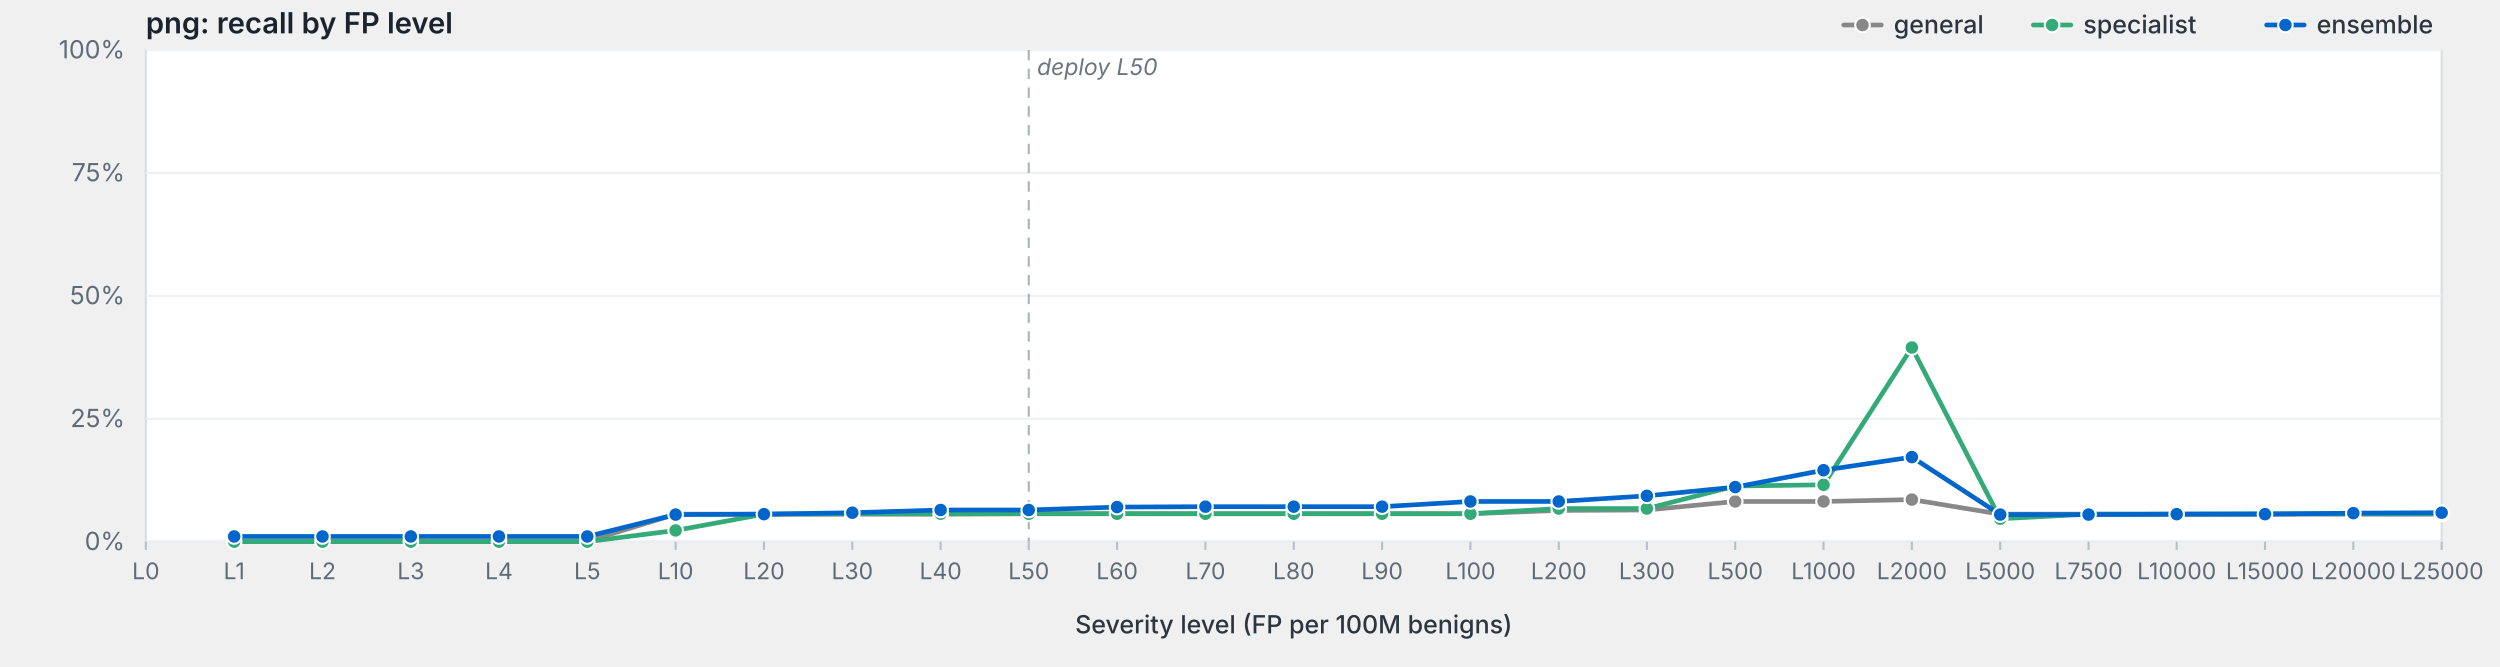
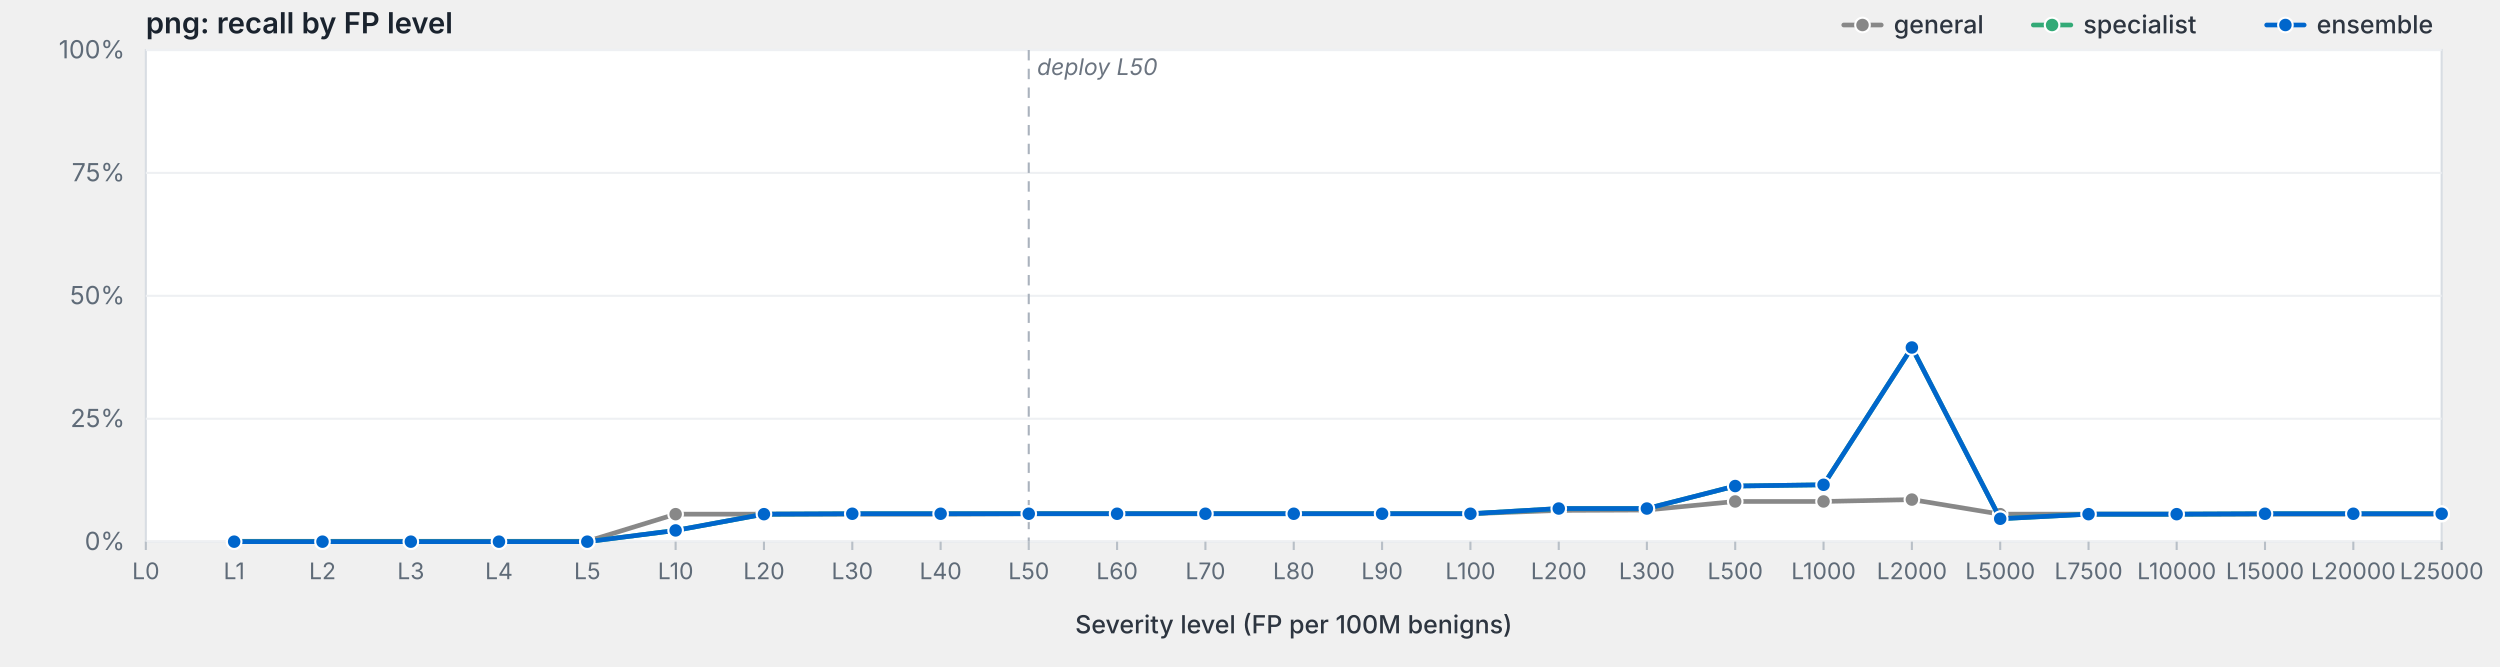
<svg xmlns="http://www.w3.org/2000/svg" viewBox="0 0 1200 320" width="1200" height="320" preserveAspectRatio="xMidYMid meet" role="img" aria-label="png: recall by FP level">
  <style>svg { background: #fdfdfd; }.frame { fill: #fff; stroke: #d8dde3; stroke-width: 1; }.grid { stroke: #eef0f3; stroke-width: 1; }.tick { stroke: #b8bfc7; stroke-width: 1; }.axis-label { fill: #5f6b78; font-family: -apple-system, BlinkMacSystemFont, "Segoe UI", system-ui, sans-serif; font-size: 12px; }.x-label { fill: #5f6b78; font-family: -apple-system, BlinkMacSystemFont, "Segoe UI", system-ui, sans-serif; font-size: 11px; }.axis-title { fill: #2d3540; font-family: -apple-system, BlinkMacSystemFont, "Segoe UI", system-ui, sans-serif; font-size: 12px; font-weight: 500; }.title { fill: #1a232e; font-family: -apple-system, BlinkMacSystemFont, "Segoe UI", system-ui, sans-serif; font-size: 14px; font-weight: 600; }.deploy-marker { stroke: #aab2bd; stroke-width: 1; stroke-dasharray: 5,4; }.deploy-label { fill: #6b7480; font-family: -apple-system, BlinkMacSystemFont, "Segoe UI", system-ui, sans-serif; font-size: 11px; font-style: italic; }.curve { fill: none; stroke-width: 2.25; stroke-linejoin: round; stroke-linecap: round; }.marker { stroke: #fff; stroke-width: 1; }.legend-text { fill: #2d3540; font-family: -apple-system, BlinkMacSystemFont, "Segoe UI", system-ui, sans-serif; font-size: 12px; font-weight: 500; }</style>
  <text class="title" x="70" y="16">png: recall by FP level</text>
  <rect class="frame" x="70" y="24" width="1102" height="236" />
  <line class="grid" x1="70" y1="260.0" x2="1172" y2="260.0" />
  <text class="axis-label" x="60" y="264.0" text-anchor="end">0%</text>
  <line class="grid" x1="70" y1="201.0" x2="1172" y2="201.0" />
  <text class="axis-label" x="60" y="205.0" text-anchor="end">25%</text>
  <line class="grid" x1="70" y1="142.0" x2="1172" y2="142.0" />
  <text class="axis-label" x="60" y="146.0" text-anchor="end">50%</text>
  <line class="grid" x1="70" y1="83.0" x2="1172" y2="83.0" />
  <text class="axis-label" x="60" y="87.0" text-anchor="end">75%</text>
  <line class="grid" x1="70" y1="24.0" x2="1172" y2="24.0" />
  <text class="axis-label" x="60" y="28.0" text-anchor="end">100%</text>
  <line class="deploy-marker" x1="493.8" y1="24" x2="493.8" y2="260" />
  <text class="deploy-label" x="497.8" y="36" text-anchor="start">deploy L50</text>
  <line class="tick" x1="70.0" y1="260" x2="70.0" y2="264" />
  <text class="x-label" x="70.0" y="278" text-anchor="middle">L0</text>
  <line class="tick" x1="112.4" y1="260" x2="112.4" y2="264" />
  <text class="x-label" x="112.4" y="278" text-anchor="middle">L1</text>
  <line class="tick" x1="154.8" y1="260" x2="154.8" y2="264" />
  <text class="x-label" x="154.8" y="278" text-anchor="middle">L2</text>
  <line class="tick" x1="197.2" y1="260" x2="197.2" y2="264" />
  <text class="x-label" x="197.2" y="278" text-anchor="middle">L3</text>
  <line class="tick" x1="239.5" y1="260" x2="239.5" y2="264" />
  <text class="x-label" x="239.5" y="278" text-anchor="middle">L4</text>
  <line class="tick" x1="281.9" y1="260" x2="281.9" y2="264" />
  <text class="x-label" x="281.9" y="278" text-anchor="middle">L5</text>
  <line class="tick" x1="324.3" y1="260" x2="324.3" y2="264" />
  <text class="x-label" x="324.3" y="278" text-anchor="middle">L10</text>
  <line class="tick" x1="366.7" y1="260" x2="366.7" y2="264" />
  <text class="x-label" x="366.7" y="278" text-anchor="middle">L20</text>
  <line class="tick" x1="409.1" y1="260" x2="409.1" y2="264" />
  <text class="x-label" x="409.1" y="278" text-anchor="middle">L30</text>
  <line class="tick" x1="451.5" y1="260" x2="451.5" y2="264" />
  <text class="x-label" x="451.5" y="278" text-anchor="middle">L40</text>
  <line class="tick" x1="493.8" y1="260" x2="493.8" y2="264" />
  <text class="x-label" x="493.8" y="278" text-anchor="middle">L50</text>
  <line class="tick" x1="536.2" y1="260" x2="536.2" y2="264" />
  <text class="x-label" x="536.2" y="278" text-anchor="middle">L60</text>
  <line class="tick" x1="578.6" y1="260" x2="578.6" y2="264" />
  <text class="x-label" x="578.6" y="278" text-anchor="middle">L70</text>
  <line class="tick" x1="621.0" y1="260" x2="621.0" y2="264" />
  <text class="x-label" x="621.0" y="278" text-anchor="middle">L80</text>
  <line class="tick" x1="663.4" y1="260" x2="663.4" y2="264" />
  <text class="x-label" x="663.4" y="278" text-anchor="middle">L90</text>
  <line class="tick" x1="705.8" y1="260" x2="705.8" y2="264" />
  <text class="x-label" x="705.8" y="278" text-anchor="middle">L100</text>
  <line class="tick" x1="748.2" y1="260" x2="748.2" y2="264" />
  <text class="x-label" x="748.2" y="278" text-anchor="middle">L200</text>
  <line class="tick" x1="790.5" y1="260" x2="790.5" y2="264" />
  <text class="x-label" x="790.5" y="278" text-anchor="middle">L300</text>
  <line class="tick" x1="832.9" y1="260" x2="832.9" y2="264" />
  <text class="x-label" x="832.9" y="278" text-anchor="middle">L500</text>
  <line class="tick" x1="875.3" y1="260" x2="875.3" y2="264" />
  <text class="x-label" x="875.3" y="278" text-anchor="middle">L1000</text>
  <line class="tick" x1="917.7" y1="260" x2="917.7" y2="264" />
  <text class="x-label" x="917.7" y="278" text-anchor="middle">L2000</text>
  <line class="tick" x1="960.1" y1="260" x2="960.1" y2="264" />
  <text class="x-label" x="960.1" y="278" text-anchor="middle">L5000</text>
  <line class="tick" x1="1002.5" y1="260" x2="1002.5" y2="264" />
  <text class="x-label" x="1002.5" y="278" text-anchor="middle">L7500</text>
  <line class="tick" x1="1044.8" y1="260" x2="1044.8" y2="264" />
  <text class="x-label" x="1044.8" y="278" text-anchor="middle">L10000</text>
  <line class="tick" x1="1087.2" y1="260" x2="1087.2" y2="264" />
  <text class="x-label" x="1087.2" y="278" text-anchor="middle">L15000</text>
  <line class="tick" x1="1129.6" y1="260" x2="1129.6" y2="264" />
  <text class="x-label" x="1129.6" y="278" text-anchor="middle">L20000</text>
  <line class="tick" x1="1172.0" y1="260" x2="1172.0" y2="264" />
  <text class="x-label" x="1172.0" y="278" text-anchor="middle">L25000</text>
  <text class="axis-title" x="621.0" y="304" text-anchor="middle">Severity level (FP per 100M benigns)</text>
  <path class="curve" d="M112.4,259.8 L154.8,259.8 L197.2,259.8 L239.5,259.8 L281.9,259.8 L324.3,246.8 L366.7,246.8 L409.1,246.8 L451.5,246.8 L493.8,246.6 L536.2,246.6 L578.6,246.6 L621.0,246.6 L663.4,246.6 L705.8,246.6 L748.2,245.0 L790.5,244.8 L832.9,240.7 L875.3,240.7 L917.7,239.8 L960.1,246.8 L1002.5,246.8 L1044.8,246.8 L1087.2,246.8 L1129.6,246.8 L1172.0,246.8" stroke="#888" />
  <circle class="marker" cx="112.4" cy="259.8" r="3.5" fill="#888" />
  <circle class="marker" cx="154.8" cy="259.8" r="3.5" fill="#888" />
  <circle class="marker" cx="197.2" cy="259.8" r="3.5" fill="#888" />
  <circle class="marker" cx="239.5" cy="259.8" r="3.5" fill="#888" />
  <circle class="marker" cx="281.9" cy="259.8" r="3.5" fill="#888" />
  <circle class="marker" cx="324.3" cy="246.8" r="3.5" fill="#888" />
  <circle class="marker" cx="366.7" cy="246.8" r="3.5" fill="#888" />
  <circle class="marker" cx="409.1" cy="246.8" r="3.5" fill="#888" />
  <circle class="marker" cx="451.5" cy="246.8" r="3.5" fill="#888" />
  <circle class="marker" cx="493.8" cy="246.6" r="3.5" fill="#888" />
  <circle class="marker" cx="536.2" cy="246.6" r="3.5" fill="#888" />
  <circle class="marker" cx="578.6" cy="246.6" r="3.5" fill="#888" />
  <circle class="marker" cx="621.0" cy="246.6" r="3.5" fill="#888" />
  <circle class="marker" cx="663.4" cy="246.6" r="3.5" fill="#888" />
  <circle class="marker" cx="705.8" cy="246.6" r="3.5" fill="#888" />
  <circle class="marker" cx="748.2" cy="245.0" r="3.5" fill="#888" />
  <circle class="marker" cx="790.5" cy="244.8" r="3.5" fill="#888" />
  <circle class="marker" cx="832.9" cy="240.7" r="3.5" fill="#888" />
  <circle class="marker" cx="875.3" cy="240.7" r="3.5" fill="#888" />
  <circle class="marker" cx="917.7" cy="239.8" r="3.5" fill="#888" />
  <circle class="marker" cx="960.1" cy="246.8" r="3.5" fill="#888" />
  <circle class="marker" cx="1002.5" cy="246.8" r="3.5" fill="#888" />
  <circle class="marker" cx="1044.8" cy="246.8" r="3.5" fill="#888" />
  <circle class="marker" cx="1087.2" cy="246.8" r="3.5" fill="#888" />
  <circle class="marker" cx="1129.6" cy="246.8" r="3.5" fill="#888" />
  <circle class="marker" cx="1172.0" cy="246.8" r="3.5" fill="#888" />
  <path class="curve" d="M112.4,260.0 L154.8,260.0 L197.2,260.0 L239.5,260.0 L281.9,260.0 L324.3,254.6 L366.7,246.8 L409.1,246.6 L451.5,246.6 L493.8,246.6 L536.2,246.6 L578.6,246.6 L621.0,246.6 L663.4,246.6 L705.8,246.6 L748.2,244.1 L790.5,244.1 L832.9,233.3 L875.3,232.7 L917.7,166.8 L960.1,249.0 L1002.5,246.8 L1044.8,246.8 L1087.2,246.6 L1129.6,246.6 L1172.0,246.6" stroke="#3a7" />
  <circle class="marker" cx="112.4" cy="260.0" r="3.5" fill="#3a7" />
  <circle class="marker" cx="154.8" cy="260.0" r="3.5" fill="#3a7" />
  <circle class="marker" cx="197.2" cy="260.0" r="3.5" fill="#3a7" />
  <circle class="marker" cx="239.5" cy="260.0" r="3.5" fill="#3a7" />
  <circle class="marker" cx="281.9" cy="260.0" r="3.5" fill="#3a7" />
  <circle class="marker" cx="324.3" cy="254.6" r="3.5" fill="#3a7" />
  <circle class="marker" cx="366.7" cy="246.8" r="3.5" fill="#3a7" />
  <circle class="marker" cx="409.1" cy="246.6" r="3.5" fill="#3a7" />
  <circle class="marker" cx="451.5" cy="246.6" r="3.5" fill="#3a7" />
  <circle class="marker" cx="493.8" cy="246.6" r="3.5" fill="#3a7" />
  <circle class="marker" cx="536.2" cy="246.6" r="3.5" fill="#3a7" />
  <circle class="marker" cx="578.6" cy="246.6" r="3.5" fill="#3a7" />
  <circle class="marker" cx="621.0" cy="246.6" r="3.5" fill="#3a7" />
  <circle class="marker" cx="663.4" cy="246.6" r="3.5" fill="#3a7" />
  <circle class="marker" cx="705.8" cy="246.6" r="3.5" fill="#3a7" />
  <circle class="marker" cx="748.2" cy="244.1" r="3.5" fill="#3a7" />
  <circle class="marker" cx="790.5" cy="244.1" r="3.5" fill="#3a7" />
  <circle class="marker" cx="832.9" cy="233.3" r="3.5" fill="#3a7" />
  <circle class="marker" cx="875.3" cy="232.7" r="3.5" fill="#3a7" />
  <circle class="marker" cx="917.7" cy="166.8" r="3.5" fill="#3a7" />
  <circle class="marker" cx="960.1" cy="249.0" r="3.5" fill="#3a7" />
  <circle class="marker" cx="1002.5" cy="246.8" r="3.5" fill="#3a7" />
  <circle class="marker" cx="1044.8" cy="246.8" r="3.5" fill="#3a7" />
  <circle class="marker" cx="1087.2" cy="246.6" r="3.5" fill="#3a7" />
  <circle class="marker" cx="1129.6" cy="246.6" r="3.5" fill="#3a7" />
  <circle class="marker" cx="1172.0" cy="246.6" r="3.5" fill="#3a7" />
-   <path class="curve" d="M112.4,257.5 L154.8,257.5 L197.2,257.5 L239.5,257.5 L281.9,257.5 L324.3,247.0 L366.7,246.8 L409.1,246.1 L451.5,244.8 L493.8,244.8 L536.2,243.4 L578.6,243.2 L621.0,243.2 L663.4,243.2 L705.8,240.7 L748.2,240.7 L790.5,238.0 L832.9,233.8 L875.3,225.7 L917.7,219.4 L960.1,247.0 L1002.5,247.0 L1044.8,246.8 L1087.2,246.8 L1129.6,246.3 L1172.0,246.1" stroke="#06c" />
-   <circle class="marker" cx="112.4" cy="257.5" r="3.5" fill="#06c" />
-   <circle class="marker" cx="154.8" cy="257.5" r="3.5" fill="#06c" />
-   <circle class="marker" cx="197.2" cy="257.5" r="3.5" fill="#06c" />
-   <circle class="marker" cx="239.5" cy="257.5" r="3.5" fill="#06c" />
-   <circle class="marker" cx="281.9" cy="257.5" r="3.5" fill="#06c" />
-   <circle class="marker" cx="324.3" cy="247.0" r="3.5" fill="#06c" />
+   <path class="curve" d="M112.4,260.0 L154.8,260.0 L197.2,260.0 L239.5,260.0 L281.9,260.0 L324.3,254.6 L366.7,246.8 L409.1,246.6 L451.5,246.6 L493.8,246.6 L536.2,246.6 L578.6,246.6 L621.0,246.6 L663.4,246.6 L705.8,246.6 L748.2,244.1 L790.5,244.1 L832.9,233.3 L875.3,232.7 L917.7,166.8 L960.1,249.0 L1002.5,246.8 L1044.8,246.8 L1087.2,246.6 L1129.6,246.6 L1172.0,246.6" stroke="#06c" />
+   <circle class="marker" cx="112.4" cy="260.0" r="3.5" fill="#06c" />
+   <circle class="marker" cx="154.8" cy="260.0" r="3.5" fill="#06c" />
+   <circle class="marker" cx="197.2" cy="260.0" r="3.5" fill="#06c" />
+   <circle class="marker" cx="239.5" cy="260.0" r="3.5" fill="#06c" />
+   <circle class="marker" cx="281.9" cy="260.0" r="3.5" fill="#06c" />
+   <circle class="marker" cx="324.3" cy="254.6" r="3.5" fill="#06c" />
  <circle class="marker" cx="366.7" cy="246.8" r="3.5" fill="#06c" />
-   <circle class="marker" cx="409.1" cy="246.1" r="3.5" fill="#06c" />
-   <circle class="marker" cx="451.5" cy="244.8" r="3.5" fill="#06c" />
-   <circle class="marker" cx="493.8" cy="244.8" r="3.5" fill="#06c" />
-   <circle class="marker" cx="536.2" cy="243.4" r="3.5" fill="#06c" />
-   <circle class="marker" cx="578.6" cy="243.2" r="3.5" fill="#06c" />
-   <circle class="marker" cx="621.0" cy="243.2" r="3.5" fill="#06c" />
-   <circle class="marker" cx="663.4" cy="243.2" r="3.5" fill="#06c" />
-   <circle class="marker" cx="705.8" cy="240.7" r="3.5" fill="#06c" />
-   <circle class="marker" cx="748.2" cy="240.7" r="3.5" fill="#06c" />
-   <circle class="marker" cx="790.5" cy="238.0" r="3.5" fill="#06c" />
-   <circle class="marker" cx="832.9" cy="233.8" r="3.5" fill="#06c" />
-   <circle class="marker" cx="875.3" cy="225.7" r="3.5" fill="#06c" />
-   <circle class="marker" cx="917.7" cy="219.4" r="3.5" fill="#06c" />
-   <circle class="marker" cx="960.1" cy="247.0" r="3.5" fill="#06c" />
-   <circle class="marker" cx="1002.5" cy="247.0" r="3.5" fill="#06c" />
+   <circle class="marker" cx="409.1" cy="246.6" r="3.5" fill="#06c" />
+   <circle class="marker" cx="451.5" cy="246.6" r="3.5" fill="#06c" />
+   <circle class="marker" cx="493.8" cy="246.6" r="3.5" fill="#06c" />
+   <circle class="marker" cx="536.2" cy="246.6" r="3.5" fill="#06c" />
+   <circle class="marker" cx="578.6" cy="246.6" r="3.5" fill="#06c" />
+   <circle class="marker" cx="621.0" cy="246.6" r="3.5" fill="#06c" />
+   <circle class="marker" cx="663.4" cy="246.6" r="3.5" fill="#06c" />
+   <circle class="marker" cx="705.8" cy="246.6" r="3.5" fill="#06c" />
+   <circle class="marker" cx="748.2" cy="244.1" r="3.5" fill="#06c" />
+   <circle class="marker" cx="790.5" cy="244.1" r="3.5" fill="#06c" />
+   <circle class="marker" cx="832.9" cy="233.3" r="3.5" fill="#06c" />
+   <circle class="marker" cx="875.3" cy="232.7" r="3.5" fill="#06c" />
+   <circle class="marker" cx="917.7" cy="166.8" r="3.5" fill="#06c" />
+   <circle class="marker" cx="960.1" cy="249.0" r="3.5" fill="#06c" />
+   <circle class="marker" cx="1002.5" cy="246.8" r="3.5" fill="#06c" />
  <circle class="marker" cx="1044.8" cy="246.8" r="3.5" fill="#06c" />
-   <circle class="marker" cx="1087.2" cy="246.8" r="3.5" fill="#06c" />
-   <circle class="marker" cx="1129.6" cy="246.3" r="3.5" fill="#06c" />
-   <circle class="marker" cx="1172.0" cy="246.1" r="3.5" fill="#06c" />
+   <circle class="marker" cx="1087.2" cy="246.6" r="3.5" fill="#06c" />
+   <circle class="marker" cx="1129.6" cy="246.6" r="3.5" fill="#06c" />
+   <circle class="marker" cx="1172.0" cy="246.6" r="3.5" fill="#06c" />
  <line x1="1088.0" y1="12.0" x2="1106.0" y2="12.0" stroke="#06c" stroke-width="2.25" stroke-linecap="round" />
  <circle cx="1097.0" cy="12.0" r="3.5" fill="#06c" stroke="#fff" stroke-width="1" />
  <text class="legend-text" x="1112.0" y="16.0">ensemble</text>
  <line x1="976.0" y1="12.0" x2="994.0" y2="12.0" stroke="#3a7" stroke-width="2.25" stroke-linecap="round" />
  <circle cx="985.0" cy="12.0" r="3.5" fill="#3a7" stroke="#fff" stroke-width="1" />
  <text class="legend-text" x="1000.0" y="16.0">specialist</text>
  <line x1="885.0" y1="12.0" x2="903.0" y2="12.0" stroke="#888" stroke-width="2.25" stroke-linecap="round" />
  <circle cx="894.0" cy="12.0" r="3.5" fill="#888" stroke="#fff" stroke-width="1" />
  <text class="legend-text" x="909.0" y="16.0">general</text>
</svg>
